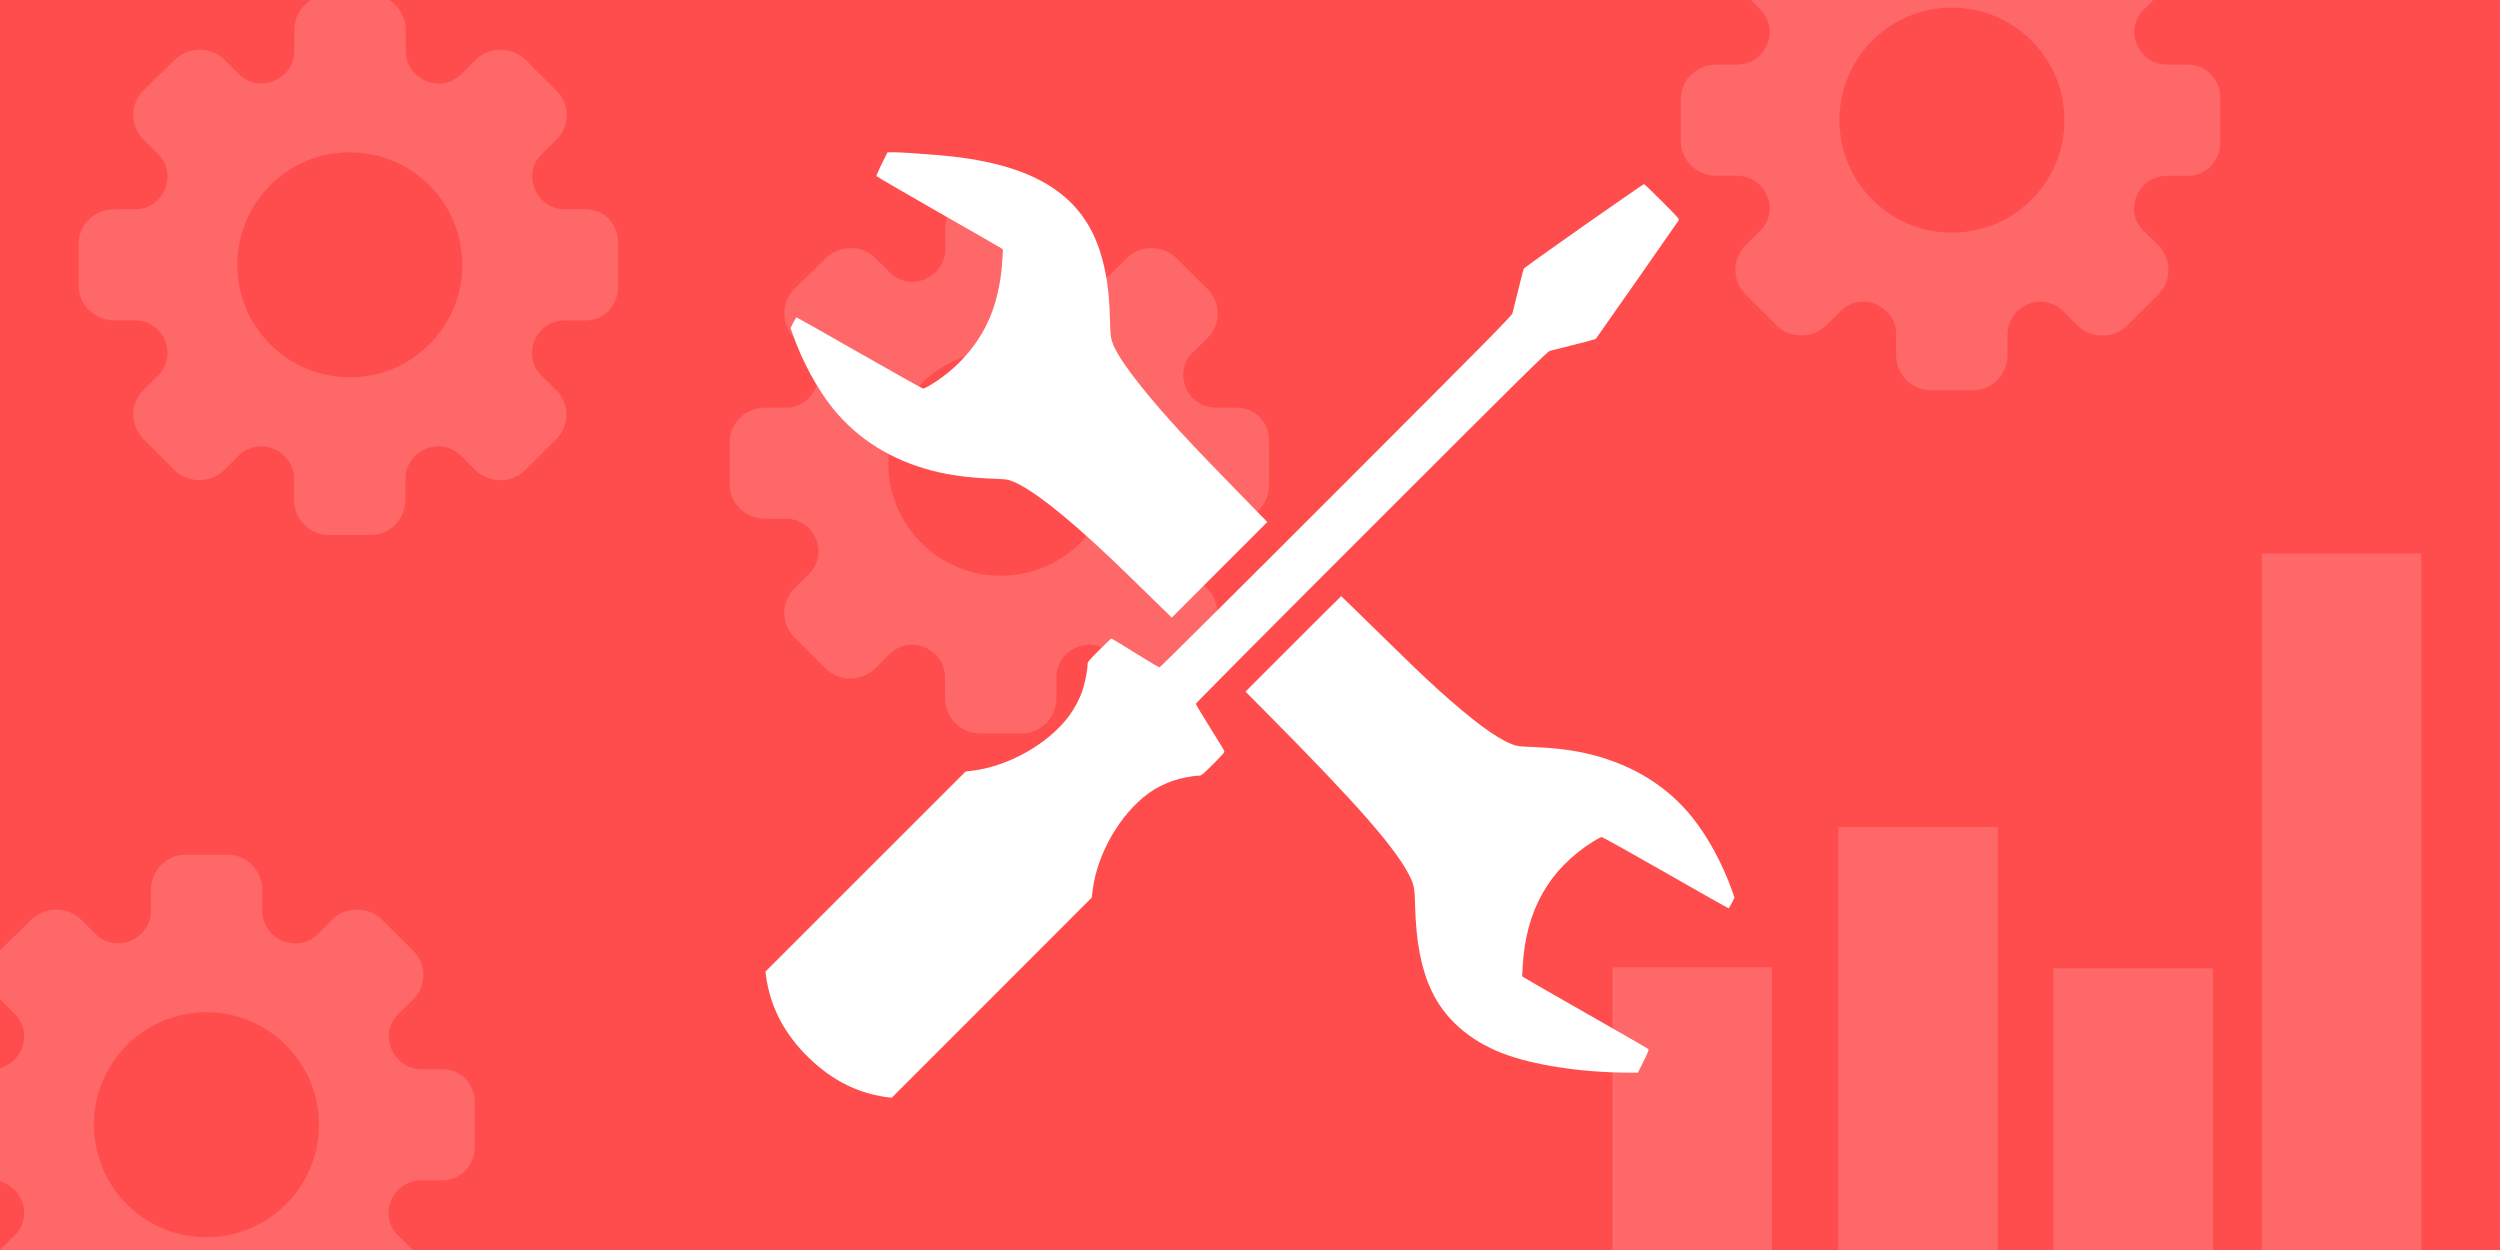
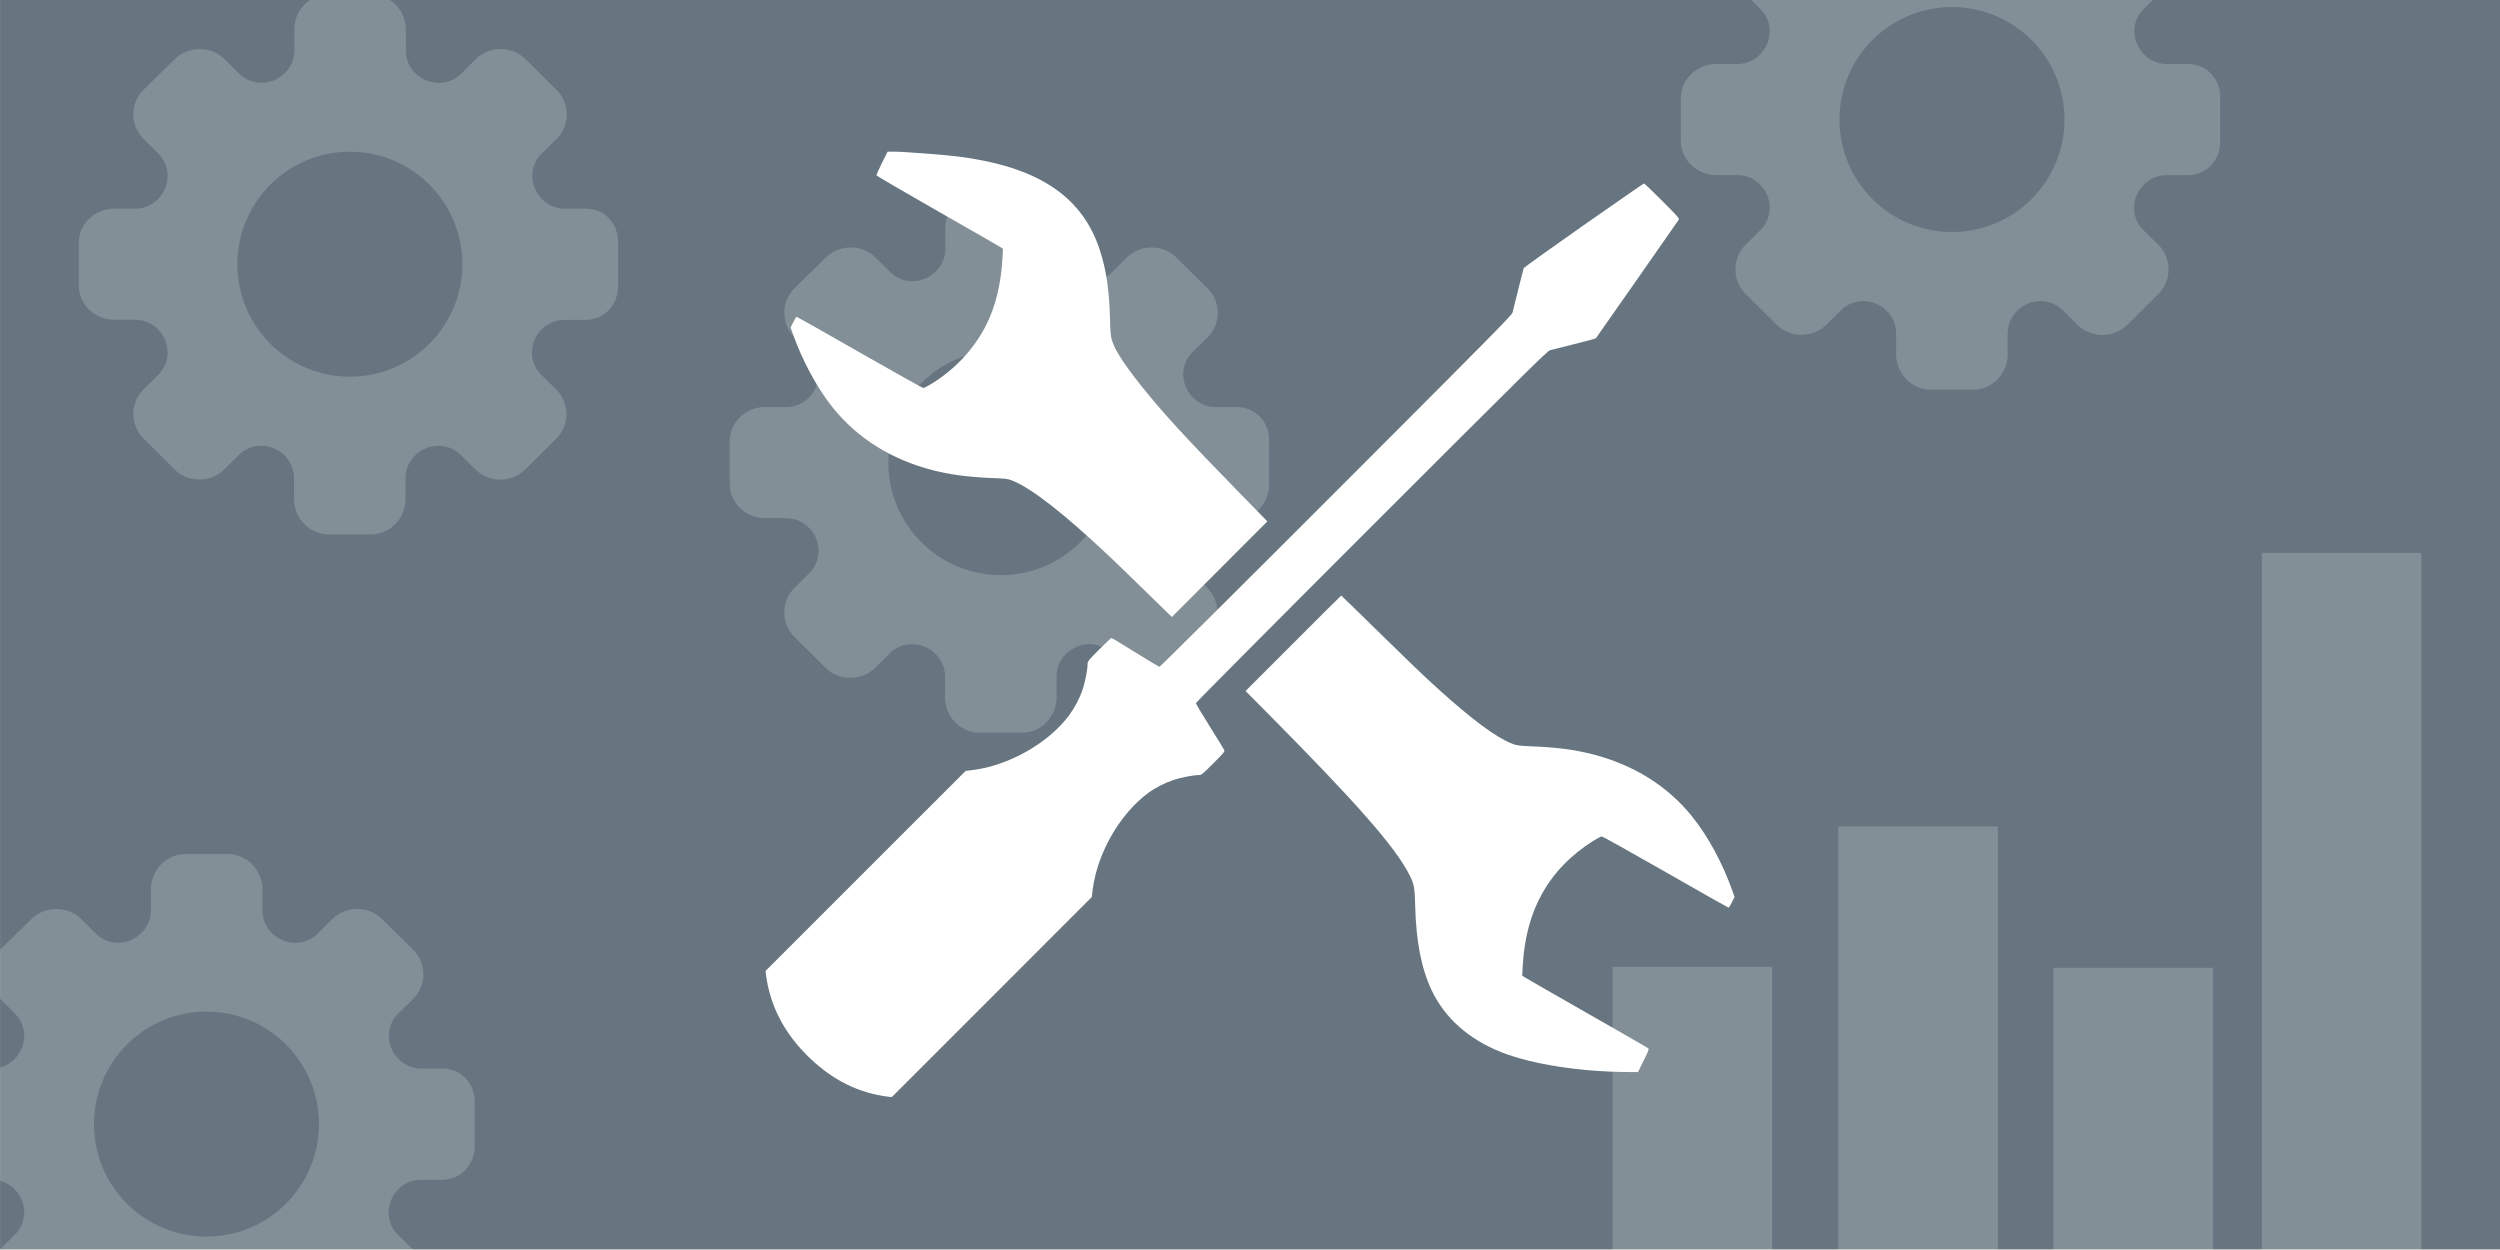
- <svg xmlns="http://www.w3.org/2000/svg" width="600" height="300">
-   <path fill="#ff4c4c" d="M0 300V0h600v300z" style="mix-blend-mode:normal;fill-rule:nonzero;stroke:none;stroke-width:1;stroke-linecap:butt;stroke-linejoin:miter;stroke-miterlimit:10;stroke-dasharray:none;stroke-dashoffset:0" />
-   <path d="M296.788 97.843h-5.13c-4.185 0-7.694-3.611-7.694-7.897 0-2.16.911-4.117 2.531-5.568l3.307-3.24c3.274-3.24 3.274-8.538 0-11.778l-7.526-7.458c-1.485-1.485-3.678-2.362-5.906-2.362-2.227 0-4.387.877-5.906 2.362l-3.172 3.172c-1.519 1.687-3.543 2.599-5.737 2.599-4.32 0-7.931-3.51-7.931-7.661V54.849c0-4.556-3.678-8.471-8.268-8.471h-10.259c-4.59 0-8.234 3.881-8.234 8.471v5.13c0 4.151-3.611 7.661-7.931 7.661-2.16 0-4.151-.911-5.602-2.497l-3.274-3.24c-1.485-1.519-3.678-2.362-5.906-2.362-2.227 0-4.387.877-5.906 2.362l-7.593 7.424c-3.24 3.24-3.24 8.538 0 11.744l3.172 3.172c1.687 1.519 2.632 3.543 2.632 5.703 0 4.32-3.51 7.897-7.694 7.897h-5.13c-4.623 0-8.504 3.611-8.504 8.201v10.259c0 4.556 3.881 8.201 8.504 8.201h5.13c4.185 0 7.694 3.611 7.694 7.897 0 2.16-.945 4.185-2.632 5.703l-3.172 3.139c-3.24 3.24-3.24 8.538 0 11.744l7.526 7.492c1.485 1.519 3.678 2.362 5.906 2.362s4.387-.877 5.906-2.362l3.273-3.24c1.417-1.586 3.442-2.497 5.602-2.497 4.32 0 7.931 3.51 7.931 7.661v5.13c0 4.556 3.645 8.471 8.268 8.471h10.259c4.59 0 8.234-3.881 8.234-8.471v-5.13c0-4.151 3.611-7.661 7.931-7.661 2.16 0 4.185.945 5.737 2.599l3.172 3.172c1.519 1.485 3.678 2.362 5.906 2.362 2.227 0 4.387-.877 5.906-2.362l7.526-7.492c3.24-3.24 3.24-8.538 0-11.778l-3.307-3.24c-1.62-1.451-2.531-3.442-2.531-5.568 0-4.32 3.51-7.897 7.694-7.897h5.13c4.59 0 7.863-3.611 7.863-8.201v-10.293c.068-4.59-3.206-8.201-7.796-8.201zm-29.597 13.33c0 14.883-12.048 26.998-26.998 26.998-14.95 0-26.998-12.115-26.998-26.998 0-14.883 12.048-26.998 26.998-26.998 14.95 0 26.998 12.115 26.998 26.998zM106.136 256.601h-5.13c-4.185 0-7.694-3.611-7.694-7.897 0-2.16.911-4.117 2.531-5.568l3.307-3.24c3.274-3.24 3.274-8.538 0-11.778l-7.526-7.458c-1.485-1.485-3.678-2.362-5.906-2.362-2.227 0-4.387.877-5.906 2.362l-3.172 3.172c-1.519 1.687-3.543 2.599-5.737 2.599-4.32 0-7.931-3.51-7.931-7.661v-5.163c0-4.556-3.678-8.471-8.268-8.471H44.445c-4.59 0-8.234 3.881-8.234 8.471v5.13c0 4.151-3.611 7.661-7.931 7.661-2.16 0-4.151-.911-5.602-2.497l-3.274-3.24c-1.485-1.519-3.678-2.362-5.906-2.362-2.227 0-4.387.877-5.906 2.362L0 228.084c-3.24 3.24-3.24 8.538 0 11.744l3.172 3.172c1.687 1.519 2.632 3.543 2.632 5.703 0 4.32-3.51 7.897-7.694 7.897h-5.13c-4.623 0-8.504 3.611-8.504 8.201v10.259c0 4.556 3.881 8.201 8.504 8.201h5.13c4.185 0 7.694 3.611 7.694 7.897 0 2.16-.945 4.185-2.632 5.703L0 300c-3.24 3.24-3.24 8.538 0 11.744l7.526 7.492c1.485 1.519 3.678 2.362 5.906 2.362 2.227 0 4.387-.877 5.906-2.362l3.273-3.24c1.417-1.586 3.442-2.497 5.602-2.497 4.32 0 7.931 3.51 7.931 7.661v5.13c0 4.556 3.645 8.471 8.268 8.471h10.259c4.59 0 8.234-3.881 8.234-8.471v-5.13c0-4.151 3.611-7.661 7.931-7.661 2.16 0 4.185.945 5.737 2.599l3.172 3.172c1.519 1.485 3.678 2.362 5.906 2.362 2.227 0 4.387-.877 5.906-2.362l7.526-7.492c3.24-3.24 3.24-8.538 0-11.778l-3.307-3.24c-1.62-1.451-2.531-3.442-2.531-5.568 0-4.32 3.51-7.897 7.694-7.897h5.13c4.59 0 7.863-3.611 7.863-8.201v-10.293c.068-4.59-3.206-8.201-7.796-8.201zm-29.597 13.33c0 14.883-12.048 26.998-26.998 26.998-14.95 0-26.998-12.115-26.998-26.998 0-14.883 12.048-26.998 26.998-26.998 14.95 0 26.998 12.115 26.998 26.998z" style="fill:#ff6868;fill-opacity:1;stroke-width:.337" />
-   <path fill="#ff6868" d="M441.173 318.451V198.493h38.301v119.958zm-54.177-.564v-85.718h38.301v85.718zm155.835.809V132.834h38.301v185.862zm-50.0.157v-86.439h38.301v86.439z" style="mix-blend-mode:normal;fill-rule:nonzero;stroke:none;stroke-width:1.057;stroke-linecap:butt;stroke-linejoin:miter;stroke-miterlimit:10;stroke-dasharray:none;stroke-dashoffset:0" />
-   <g fill="#fff" style="mix-blend-mode:normal;fill-rule:nonzero;stroke:none;stroke-width:1;stroke-linecap:butt;stroke-linejoin:miter;stroke-miterlimit:10;stroke-dasharray:none;stroke-dashoffset:0">
-     <path d="M213.016 36.545h1.418c1.418 0 4.054.164 10.254.654 22.525 1.745 34.743 8.927 39.306 23.107 1.527 4.763 2.218 9.49 2.4 16.508.073 3.145.164 4.036.473 5.054.709 2.345 2.909 5.709 7.145 11.035 5.109 6.399 10.963 12.763 23.344 25.416l6.799 6.963-11.454 11.472-11.472 11.472-6.527-6.363c-3.582-3.491-7.363-7.163-8.436-8.163-10.945-10.308-18.58-16.271-23.253-18.18-1.091-.455-1.491-.509-4.818-.636-5.836-.236-10.072-.8-14.363-1.891-9.89-2.545-18.035-7.636-23.962-14.999-3.727-4.636-7.29-11.199-9.599-17.726l-.527-1.545.636-1.273c.345-.691.709-1.273.8-1.273.091 0 6.89 3.836 15.108 8.545 8.218 4.691 15.108 8.545 15.29 8.545.2 0 1.073-.455 1.963-1 5.745-3.545 10.308-8.472 13.181-14.217 2.218-4.436 3.527-9.872 3.854-15.89l.127-2.291-.527-.364c-.291-.2-7.109-4.109-15.144-8.69-8.036-4.6-14.635-8.436-14.69-8.563-.036-.109.545-1.454 1.291-2.963z" />
-     <path d="M394.547 44.181c.109 0 2.073 1.873 4.363 4.181 4.018 4.018 4.163 4.2 3.927 4.581-.327.527-19.653 28.18-19.835 28.38-.073.091-2.418.727-5.2 1.418-2.8.709-5.4 1.364-5.8 1.454-.636.164-5.745 5.218-42.851 42.306-23.18 23.162-42.142 42.251-42.142 42.397 0 .164 1.473 2.654 3.291 5.545 1.818 2.909 3.382 5.454 3.491 5.69.182.382-.018.636-2.618 3.236-2.545 2.545-2.854 2.8-3.436 2.8-1.364 0-4.309.564-6.145 1.182-2.127.727-4.309 1.836-5.963 3.054-6.872 5.054-12.272 14.453-13.399 23.271l-.218 1.764-23.998 24.016-23.998 23.998-.727-.073c-7.181-.891-13.363-3.927-19.035-9.381-6.018-5.763-9.508-12.508-10.454-20.107l-.073-.727 23.998-23.998 24.016-23.998 1.764-.218c8.69-1.109 18.18-6.509 23.107-13.181 1.309-1.782 2.527-4.091 3.2-6.127.636-1.909 1.2-4.836 1.2-6.2 0-.564.255-.891 2.763-3.4 1.527-1.527 2.854-2.782 2.963-2.782.109 0 2.691 1.545 5.727 3.454 3.036 1.891 5.654 3.454 5.818 3.454.145 0 19.235-18.962 42.397-42.142 37.088-37.106 42.142-42.215 42.306-42.851.091-.4.727-2.891 1.382-5.545.654-2.654 1.254-4.963 1.327-5.127.073-.182 6.545-4.818 14.399-10.326 7.854-5.49 14.362-9.999 14.453-9.999z" />
-     <path d="M321.88 143.082c.036 0 3.691 3.545 8.09 7.872 8.817 8.636 11.235 10.963 15.199 14.562 8.127 7.345 13.835 11.581 17.617 13.072 1.327.509 1.6.545 5.036.691 5.836.236 10.09.8 14.363 1.891 9.945 2.563 18.035 7.618 23.962 14.999 3.745 4.654 7.29 11.199 9.599 17.726l.527 1.545-.636 1.273c-.345.691-.709 1.273-.8 1.273-.091 0-6.89-3.836-15.108-8.545-8.218-4.691-15.108-8.545-15.308-8.545-.182 0-1.109.473-2.036 1.054-10.654 6.709-16.217 16.562-16.944 30.052l-.127 2.291.527.364c.291.2 7.036 4.072 14.981 8.599 7.945 4.527 14.581 8.345 14.726 8.472.236.218.091.6-1.091 2.982l-1.345 2.727h-2.2c-11.435-.018-23.307-1.854-30.616-4.763-7.836-3.109-13.581-8.218-16.726-14.89-2.473-5.236-3.727-11.708-3.945-20.435-.109-4.254-.255-5.018-1.345-7.163-3.363-6.709-12.635-17.253-34.27-39.07l-5.09-5.127 11.454-11.454c6.29-6.309 11.472-11.454 11.508-11.454z" />
+ <svg xmlns="http://www.w3.org/2000/svg" version="1.1" width="600" height="300" viewBox="0,0,600,300">
+   <defs>
+     <clipPath id="clip-1">
+       <path d="M0,0h600v300h-600z" fill="none" fill-rule="nonzero" stroke-width="1" stroke-linecap="butt" />
+     </clipPath>
+   </defs>
+   <g clip-path="url(#clip-1)" data-paper-data="{&quot;isPaintingLayer&quot;:true}" stroke="none" stroke-linejoin="miter" stroke-miterlimit="10" stroke-dasharray="" stroke-dashoffset="0" style="mix-blend-mode: normal">
+     <path d="M0.012,299.85v-300h600v300z" fill="#66757f" fill-rule="nonzero" stroke-width="1" stroke-linecap="butt" />
+     <path d="M304.596,105.894v10.293c0,4.59 -3.274,8.201 -7.863,8.201h-5.13c-4.185,0 -7.694,3.577 -7.694,7.897c0,2.126 0.911,4.117 2.531,5.568l3.307,3.24c3.24,3.24 3.24,8.538 0,11.778l-7.526,7.492c-1.519,1.485 -3.678,2.362 -5.906,2.362c-2.227,0 -4.387,-0.877 -5.906,-2.362l-3.172,-3.172c-1.552,-1.654 -3.577,-2.599 -5.737,-2.599c-4.32,0 -7.931,3.51 -7.931,7.661v5.13c0,4.59 -3.645,8.471 -8.234,8.471h-10.259c-4.623,0 -8.268,-3.915 -8.268,-8.471v-5.13c0,-4.151 -3.611,-7.661 -7.931,-7.661c-2.16,0 -4.185,0.911 -5.602,2.497l-3.273,3.24c-1.519,1.485 -3.678,2.362 -5.906,2.362c-2.227,0 -4.421,-0.844 -5.906,-2.362l-7.526,-7.492c-3.24,-3.206 -3.24,-8.504 0,-11.744l3.172,-3.139c1.687,-1.519 2.632,-3.543 2.632,-5.703c0,-4.286 -3.51,-7.897 -7.694,-7.897h-5.13c-4.623,0 -8.504,-3.645 -8.504,-8.201v-10.259c0,-4.59 3.881,-8.201 8.504,-8.201h5.13c4.185,0 7.694,-3.577 7.694,-7.897c0,-2.16 -0.945,-4.185 -2.632,-5.703l-3.172,-3.172c-3.24,-3.206 -3.24,-8.504 0,-11.744l7.593,-7.424c1.519,-1.485 3.678,-2.362 5.906,-2.362c2.227,0 4.421,0.844 5.906,2.362l3.274,3.24c1.451,1.586 3.442,2.497 5.602,2.497c4.32,0 7.931,-3.51 7.931,-7.661v-5.13c0,-4.59 3.645,-8.471 8.234,-8.471h10.259c4.59,0 8.268,3.915 8.268,8.471v5.163c0,4.151 3.611,7.661 7.931,7.661c2.194,0 4.218,-0.911 5.737,-2.599l3.172,-3.172c1.519,-1.485 3.678,-2.362 5.906,-2.362c2.227,0 4.421,0.877 5.906,2.362l7.526,7.458c3.274,3.24 3.274,8.538 0,11.778l-3.307,3.24c-1.62,1.451 -2.531,3.409 -2.531,5.568c0,4.286 3.51,7.897 7.694,7.897h5.13c4.59,0 7.863,3.611 7.796,8.201zM240.206,84.026c-14.95,0 -26.998,12.115 -26.998,26.998c0,14.883 12.048,26.998 26.998,26.998c14.95,0 26.998,-12.115 26.998,-26.998c0,-14.883 -12.048,-26.998 -26.998,-26.998zM113.943,264.652v10.293c0,4.59 -3.274,8.201 -7.863,8.201h-5.13c-4.185,0 -7.694,3.577 -7.694,7.897c0,2.126 0.911,4.117 2.531,5.568l3.307,3.24c3.24,3.24 3.24,8.538 0,11.778l-7.526,7.492c-1.519,1.485 -3.678,2.362 -5.906,2.362c-2.227,0 -4.387,-0.877 -5.906,-2.362l-3.172,-3.172c-1.552,-1.654 -3.577,-2.599 -5.737,-2.599c-4.32,0 -7.931,3.51 -7.931,7.661v5.13c0,4.59 -3.645,8.471 -8.234,8.471h-10.259c-4.623,0 -8.268,-3.915 -8.268,-8.471v-5.13c0,-4.151 -3.611,-7.661 -7.931,-7.661c-2.16,0 -4.185,0.911 -5.602,2.497l-3.273,3.24c-1.519,1.485 -3.678,2.362 -5.906,2.362c-2.227,0 -4.421,-0.844 -5.906,-2.362l-7.526,-7.492c-3.24,-3.206 -3.24,-8.504 0,-11.744l3.172,-3.139c1.687,-1.519 2.632,-3.543 2.632,-5.703c0,-4.286 -3.51,-7.897 -7.694,-7.897h-5.13c-4.623,0 -8.504,-3.645 -8.504,-8.201v-10.259c0,-4.59 3.881,-8.201 8.504,-8.201h5.13c4.185,0 7.694,-3.577 7.694,-7.897c0,-2.16 -0.945,-4.185 -2.632,-5.703l-3.172,-3.172c-3.24,-3.206 -3.24,-8.504 0,-11.744l7.593,-7.424c1.519,-1.485 3.678,-2.362 5.906,-2.362c2.227,0 4.421,0.844 5.906,2.362l3.274,3.24c1.451,1.586 3.442,2.497 5.602,2.497c4.32,0 7.931,-3.51 7.931,-7.661v-5.13c0,-4.59 3.645,-8.471 8.234,-8.471h10.259c4.59,0 8.268,3.915 8.268,8.471v5.163c0,4.151 3.611,7.661 7.931,7.661c2.194,0 4.218,-0.911 5.737,-2.599l3.172,-3.172c1.519,-1.485 3.678,-2.362 5.906,-2.362c2.227,0 4.421,0.877 5.906,2.362l7.526,7.458c3.274,3.24 3.274,8.538 0,11.778l-3.307,3.24c-1.62,1.451 -2.531,3.409 -2.531,5.568c0,4.286 3.51,7.897 7.694,7.897h5.13c4.59,0 7.863,3.611 7.796,8.201zM49.553,242.783c-14.95,0 -26.998,12.115 -26.998,26.998c0,14.883 12.048,26.998 26.998,26.998c14.95,0 26.998,-12.115 26.998,-26.998c0,-14.883 -12.048,-26.998 -26.998,-26.998z" fill-opacity="0.188" fill="#ffffff" fill-rule="nonzero" stroke-width="0.337" stroke-linecap="butt" />
+     <path d="M441.185,318.301v-119.958h38.301v119.958zM387.007,317.737v-85.718h38.301v85.718zM542.843,318.546v-185.862h38.301v185.862zM492.843,318.704v-86.439h38.301v86.439z" fill-opacity="0.188" fill="#ffffff" fill-rule="nonzero" stroke-width="1.057" stroke-linecap="butt" />
+     <g fill="#ffffff" fill-rule="nonzero" stroke-width="1" stroke-linecap="butt">
+       <path d="M213.028,36.396h1.418c1.418,0 4.054,0.164 10.254,0.654c22.525,1.745 34.743,8.927 39.306,23.107c1.527,4.763 2.218,9.49 2.4,16.508c0.073,3.145 0.164,4.036 0.473,5.054c0.709,2.345 2.909,5.709 7.145,11.035c5.109,6.399 10.963,12.763 23.344,25.416l6.799,6.963l-11.454,11.472l-11.472,11.472l-6.527,-6.363c-3.582,-3.491 -7.363,-7.163 -8.436,-8.163c-10.945,-10.308 -18.58,-16.271 -23.253,-18.18c-1.091,-0.455 -1.491,-0.509 -4.818,-0.636c-5.836,-0.236 -10.072,-0.8 -14.363,-1.891c-9.89,-2.545 -18.035,-7.636 -23.962,-14.999c-3.727,-4.636 -7.29,-11.199 -9.599,-17.726l-0.527,-1.545l0.636,-1.273c0.345,-0.691 0.709,-1.273 0.8,-1.273c0.091,0 6.89,3.836 15.108,8.545c8.218,4.691 15.108,8.545 15.29,8.545c0.2,0 1.073,-0.455 1.963,-1c5.745,-3.545 10.308,-8.472 13.181,-14.217c2.218,-4.436 3.527,-9.872 3.854,-15.89l0.127,-2.291l-0.527,-0.364c-0.291,-0.2 -7.109,-4.109 -15.144,-8.69c-8.036,-4.6 -14.635,-8.436 -14.69,-8.563c-0.036,-0.109 0.545,-1.454 1.291,-2.963z" />
+       <path d="M394.559,44.032c0.109,0 2.073,1.873 4.363,4.181c4.018,4.018 4.163,4.2 3.927,4.581c-0.327,0.527 -19.653,28.18 -19.835,28.38c-0.073,0.091 -2.418,0.727 -5.2,1.418c-2.8,0.709 -5.4,1.364 -5.8,1.454c-0.636,0.164 -5.745,5.218 -42.851,42.306c-23.18,23.162 -42.142,42.251 -42.142,42.397c0,0.164 1.473,2.654 3.291,5.545c1.818,2.909 3.382,5.454 3.491,5.69c0.182,0.382 -0.018,0.636 -2.618,3.236c-2.545,2.545 -2.854,2.8 -3.436,2.8c-1.364,0 -4.309,0.564 -6.145,1.182c-2.127,0.727 -4.309,1.836 -5.963,3.054c-6.872,5.054 -12.272,14.453 -13.399,23.271l-0.218,1.764l-23.998,24.016l-23.998,23.998l-0.727,-0.073c-7.181,-0.891 -13.363,-3.927 -19.035,-9.381c-6.018,-5.763 -9.508,-12.508 -10.454,-20.107l-0.073,-0.727l23.998,-23.998l24.016,-23.998l1.764,-0.218c8.69,-1.109 18.18,-6.509 23.107,-13.181c1.309,-1.782 2.527,-4.091 3.2,-6.127c0.636,-1.909 1.2,-4.836 1.2,-6.2c0,-0.564 0.255,-0.891 2.763,-3.4c1.527,-1.527 2.854,-2.782 2.963,-2.782c0.109,0 2.691,1.545 5.727,3.454c3.036,1.891 5.654,3.454 5.818,3.454c0.145,0 19.235,-18.962 42.397,-42.142c37.088,-37.106 42.142,-42.215 42.306,-42.851c0.091,-0.4 0.727,-2.891 1.382,-5.545c0.654,-2.654 1.254,-4.963 1.327,-5.127c0.073,-0.182 6.545,-4.818 14.399,-10.326c7.854,-5.49 14.362,-9.999 14.453,-9.999z" />
+       <path d="M321.892,142.933c0.036,0 3.691,3.545 8.09,7.872c8.817,8.636 11.235,10.963 15.199,14.562c8.127,7.345 13.835,11.581 17.617,13.072c1.327,0.509 1.6,0.545 5.036,0.691c5.836,0.236 10.09,0.8 14.363,1.891c9.945,2.563 18.035,7.618 23.962,14.999c3.745,4.654 7.29,11.199 9.599,17.726l0.527,1.545l-0.636,1.273c-0.345,0.691 -0.709,1.273 -0.8,1.273c-0.091,0 -6.89,-3.836 -15.108,-8.545c-8.218,-4.691 -15.108,-8.545 -15.308,-8.545c-0.182,0 -1.109,0.473 -2.036,1.054c-10.654,6.709 -16.217,16.562 -16.944,30.052l-0.127,2.291l0.527,0.364c0.291,0.2 7.036,4.072 14.981,8.599c7.945,4.527 14.581,8.345 14.726,8.472c0.236,0.218 0.091,0.6 -1.091,2.982l-1.345,2.727h-2.2c-11.435,-0.018 -23.307,-1.854 -30.616,-4.763c-7.836,-3.109 -13.581,-8.218 -16.726,-14.89c-2.473,-5.236 -3.727,-11.708 -3.945,-20.435c-0.109,-4.254 -0.255,-5.018 -1.345,-7.163c-3.363,-6.709 -12.635,-17.253 -34.27,-39.07l-5.09,-5.127l11.454,-11.454c6.29,-6.309 11.472,-11.454 11.508,-11.454z" />
+     </g>
+     <path d="M532.865,23.555v10.293c0,4.59 -3.274,8.201 -7.863,8.201h-5.13c-4.185,0 -7.694,3.577 -7.694,7.897c0,2.126 0.911,4.117 2.531,5.568l3.307,3.24c3.24,3.24 3.24,8.538 0,11.778l-7.526,7.492c-1.519,1.485 -3.678,2.362 -5.906,2.362c-2.227,0 -4.387,-0.877 -5.906,-2.362l-3.172,-3.172c-1.552,-1.654 -3.577,-2.599 -5.737,-2.599c-4.32,0 -7.931,3.51 -7.931,7.661v5.13c0,4.59 -3.645,8.471 -8.234,8.471h-10.259c-4.623,0 -8.268,-3.915 -8.268,-8.471v-5.13c0,-4.151 -3.611,-7.661 -7.931,-7.661c-2.16,0 -4.185,0.911 -5.602,2.497l-3.273,3.24c-1.519,1.485 -3.678,2.362 -5.906,2.362c-2.227,0 -4.421,-0.844 -5.906,-2.362l-7.526,-7.492c-3.24,-3.206 -3.24,-8.504 0,-11.744l3.172,-3.139c1.687,-1.519 2.632,-3.543 2.632,-5.703c0,-4.286 -3.51,-7.897 -7.694,-7.897h-5.13c-4.623,0 -8.504,-3.645 -8.504,-8.201v-10.259c0,-4.59 3.881,-8.201 8.504,-8.201h5.13c4.185,0 7.694,-3.577 7.694,-7.897c0,-2.16 -0.945,-4.185 -2.632,-5.703l-3.172,-3.172c-3.24,-3.206 -3.24,-8.504 0,-11.744l7.593,-7.424c1.519,-1.485 3.678,-2.362 5.906,-2.362c2.227,0 4.421,0.844 5.906,2.362l3.274,3.24c1.451,1.586 3.442,2.497 5.602,2.497c4.32,0 7.931,-3.51 7.931,-7.661v-5.13c0,-4.59 3.645,-8.471 8.234,-8.471h10.259c4.59,0 8.268,3.915 8.268,8.471v5.163c0,4.151 3.611,7.661 7.931,7.661c2.194,0 4.218,-0.911 5.737,-2.599l3.172,-3.172c1.519,-1.485 3.678,-2.362 5.906,-2.362c2.227,0 4.421,0.877 5.906,2.362l7.526,7.458c3.274,3.24 3.274,8.538 0,11.778l-3.307,3.24c-1.62,1.451 -2.531,3.409 -2.531,5.568c0,4.286 3.51,7.897 7.694,7.897h5.13c4.59,0 7.863,3.611 7.796,8.201zM468.475,1.687c-14.95,0 -26.998,12.115 -26.998,26.998c0,14.883 12.048,26.998 26.998,26.998c14.95,0 26.998,-12.115 26.998,-26.998c0,-14.883 -12.048,-26.998 -26.998,-26.998zM148.358,58.278v10.293c0,4.59 -3.274,8.201 -7.863,8.201h-5.13c-4.185,0 -7.694,3.577 -7.694,7.897c0,2.126 0.911,4.117 2.531,5.568l3.307,3.24c3.24,3.24 3.24,8.538 0,11.778l-7.526,7.492c-1.519,1.485 -3.678,2.362 -5.906,2.362c-2.227,0 -4.387,-0.877 -5.906,-2.362l-3.172,-3.172c-1.552,-1.654 -3.577,-2.599 -5.737,-2.599c-4.32,0 -7.931,3.51 -7.931,7.661v5.13c0,4.59 -3.645,8.471 -8.234,8.471h-10.259c-4.623,0 -8.268,-3.915 -8.268,-8.471v-5.13c0,-4.151 -3.611,-7.661 -7.931,-7.661c-2.16,0 -4.185,0.911 -5.602,2.497l-3.273,3.24c-1.519,1.485 -3.678,2.362 -5.906,2.362c-2.227,0 -4.421,-0.844 -5.906,-2.362l-7.526,-7.492c-3.24,-3.206 -3.24,-8.504 0,-11.744l3.172,-3.139c1.687,-1.519 2.632,-3.543 2.632,-5.703c0,-4.286 -3.51,-7.897 -7.694,-7.897h-5.13c-4.623,0 -8.504,-3.645 -8.504,-8.201v-10.259c0,-4.59 3.881,-8.201 8.504,-8.201h5.13c4.185,0 7.694,-3.577 7.694,-7.897c0,-2.16 -0.945,-4.185 -2.632,-5.703l-3.172,-3.172c-3.24,-3.206 -3.24,-8.504 0,-11.744l7.593,-7.424c1.519,-1.485 3.678,-2.362 5.906,-2.362c2.227,0 4.421,0.844 5.906,2.362l3.274,3.24c1.451,1.586 3.442,2.497 5.602,2.497c4.32,0 7.931,-3.51 7.931,-7.661v-5.13c0,-4.59 3.645,-8.471 8.234,-8.471h10.259c4.59,0 8.268,3.915 8.268,8.471v5.163c0,4.151 3.611,7.661 7.931,7.661c2.194,0 4.218,-0.911 5.737,-2.599l3.172,-3.172c1.519,-1.485 3.678,-2.362 5.906,-2.362c2.227,0 4.421,0.877 5.906,2.362l7.526,7.458c3.274,3.24 3.274,8.538 0,11.778l-3.307,3.24c-1.62,1.451 -2.531,3.409 -2.531,5.568c0,4.286 3.51,7.897 7.694,7.897h5.13c4.59,0 7.863,3.611 7.796,8.201zM83.968,36.41c-14.95,0 -26.998,12.115 -26.998,26.998c0,14.883 12.048,26.998 26.998,26.998c14.95,0 26.998,-12.115 26.998,-26.998c0,-14.883 -12.048,-26.998 -26.998,-26.998z" fill-opacity="0.188" fill="#ffffff" fill-rule="nonzero" stroke-width="0.337" stroke-linecap="butt" />
+     <path d="M0,0h600v300h-600z" fill-opacity="0" fill="#000000" fill-rule="evenodd" stroke-width="1" stroke-linecap="square" />
  </g>
-   <path d="M525.058 15.504h-5.13c-4.185 0-7.694-3.611-7.694-7.897 0-2.16.911-4.117 2.531-5.568l3.307-3.24c3.274-3.24 3.274-8.538 0-11.778l-7.526-7.458c-1.485-1.485-3.678-2.362-5.906-2.362-2.227 0-4.387.877-5.906 2.362l-3.172 3.172c-1.519 1.687-3.543 2.599-5.737 2.599-4.32 0-7.931-3.51-7.931-7.661v-5.163c0-4.556-3.678-8.471-8.268-8.471h-10.259c-4.59 0-8.234 3.881-8.234 8.471v5.13c0 4.151-3.611 7.661-7.931 7.661-2.16 0-4.151-.911-5.602-2.497l-3.274-3.24c-1.485-1.519-3.678-2.362-5.906-2.362-2.227 0-4.387.877-5.906 2.362l-7.593 7.424c-3.24 3.24-3.24 8.538 0 11.744l3.172 3.172c1.687 1.519 2.632 3.543 2.632 5.703 0 4.32-3.51 7.897-7.694 7.897h-5.13c-4.623 0-8.504 3.611-8.504 8.201v10.259c0 4.556 3.881 8.201 8.504 8.201h5.13c4.185 0 7.694 3.611 7.694 7.897 0 2.16-.945 4.185-2.632 5.703l-3.172 3.139c-3.24 3.24-3.24 8.538 0 11.744l7.526 7.492c1.485 1.519 3.678 2.362 5.906 2.362s4.387-.877 5.906-2.362l3.273-3.24c1.417-1.586 3.442-2.497 5.602-2.497 4.32 0 7.931 3.51 7.931 7.661v5.13c0 4.556 3.645 8.471 8.268 8.471h10.259c4.59 0 8.234-3.881 8.234-8.471v-5.13c0-4.151 3.611-7.661 7.931-7.661 2.16 0 4.185.945 5.737 2.599l3.172 3.172c1.519 1.485 3.678 2.362 5.906 2.362 2.227 0 4.387-.877 5.906-2.362l7.526-7.492c3.24-3.24 3.24-8.538 0-11.778l-3.307-3.24c-1.62-1.451-2.531-3.442-2.531-5.568 0-4.32 3.51-7.897 7.694-7.897h5.13c4.59 0 7.863-3.611 7.863-8.201V23.705c.068-4.59-3.206-8.201-7.796-8.201zm-29.597 13.33c0 14.883-12.048 26.998-26.998 26.998-14.95 0-26.998-12.115-26.998-26.998 0-14.883 12.048-26.998 26.998-26.998 14.95 0 26.998 12.115 26.998 26.998zM140.55 50.227h-5.13c-4.185 0-7.694-3.611-7.694-7.897 0-2.16.911-4.117 2.531-5.568l3.307-3.24c3.274-3.24 3.274-8.538 0-11.778l-7.526-7.458c-1.485-1.485-3.678-2.362-5.906-2.362-2.227 0-4.387.877-5.906 2.362l-3.172 3.172c-1.519 1.687-3.543 2.599-5.737 2.599-4.32 0-7.931-3.51-7.931-7.661V7.233c0-4.556-3.678-8.471-8.268-8.471H78.86c-4.59 0-8.234 3.881-8.234 8.471v5.13c0 4.151-3.611 7.661-7.931 7.661-2.16 0-4.151-.911-5.602-2.497l-3.274-3.24c-1.485-1.519-3.678-2.362-5.906-2.362-2.227 0-4.387.877-5.906 2.362l-7.593 7.424c-3.24 3.24-3.24 8.538 0 11.744l3.172 3.172c1.687 1.519 2.632 3.543 2.632 5.703 0 4.32-3.51 7.897-7.694 7.897H27.395c-4.623 0-8.504 3.611-8.504 8.201v10.259c0 4.556 3.881 8.201 8.504 8.201h5.13c4.185 0 7.694 3.611 7.694 7.897 0 2.16-.945 4.185-2.632 5.703l-3.172 3.139c-3.24 3.24-3.24 8.538 0 11.744l7.526 7.492c1.485 1.519 3.678 2.362 5.906 2.362s4.387-.877 5.906-2.362l3.273-3.24c1.417-1.586 3.442-2.497 5.602-2.497 4.32 0 7.931 3.51 7.931 7.661v5.13c0 4.556 3.645 8.471 8.268 8.471h10.259c4.59 0 8.234-3.881 8.234-8.471v-5.13c0-4.151 3.611-7.661 7.931-7.661 2.16 0 4.185.945 5.737 2.599l3.172 3.172c1.519 1.485 3.678 2.362 5.906 2.362 2.227 0 4.387-.877 5.906-2.362l7.526-7.492c3.24-3.24 3.24-8.538 0-11.778l-3.307-3.24c-1.62-1.451-2.531-3.442-2.531-5.568 0-4.32 3.51-7.897 7.694-7.897h5.13c4.59 0 7.863-3.611 7.863-8.201v-10.293c.068-4.59-3.206-8.201-7.796-8.201zm-29.597 13.33c0 14.883-12.048 26.998-26.998 26.998-14.95 0-26.998-12.115-26.998-26.998 0-14.883 12.048-26.998 26.998-26.998 14.95 0 26.998 12.115 26.998 26.998z" style="fill:#ff6868;fill-opacity:1;stroke-width:.337" />
</svg>
